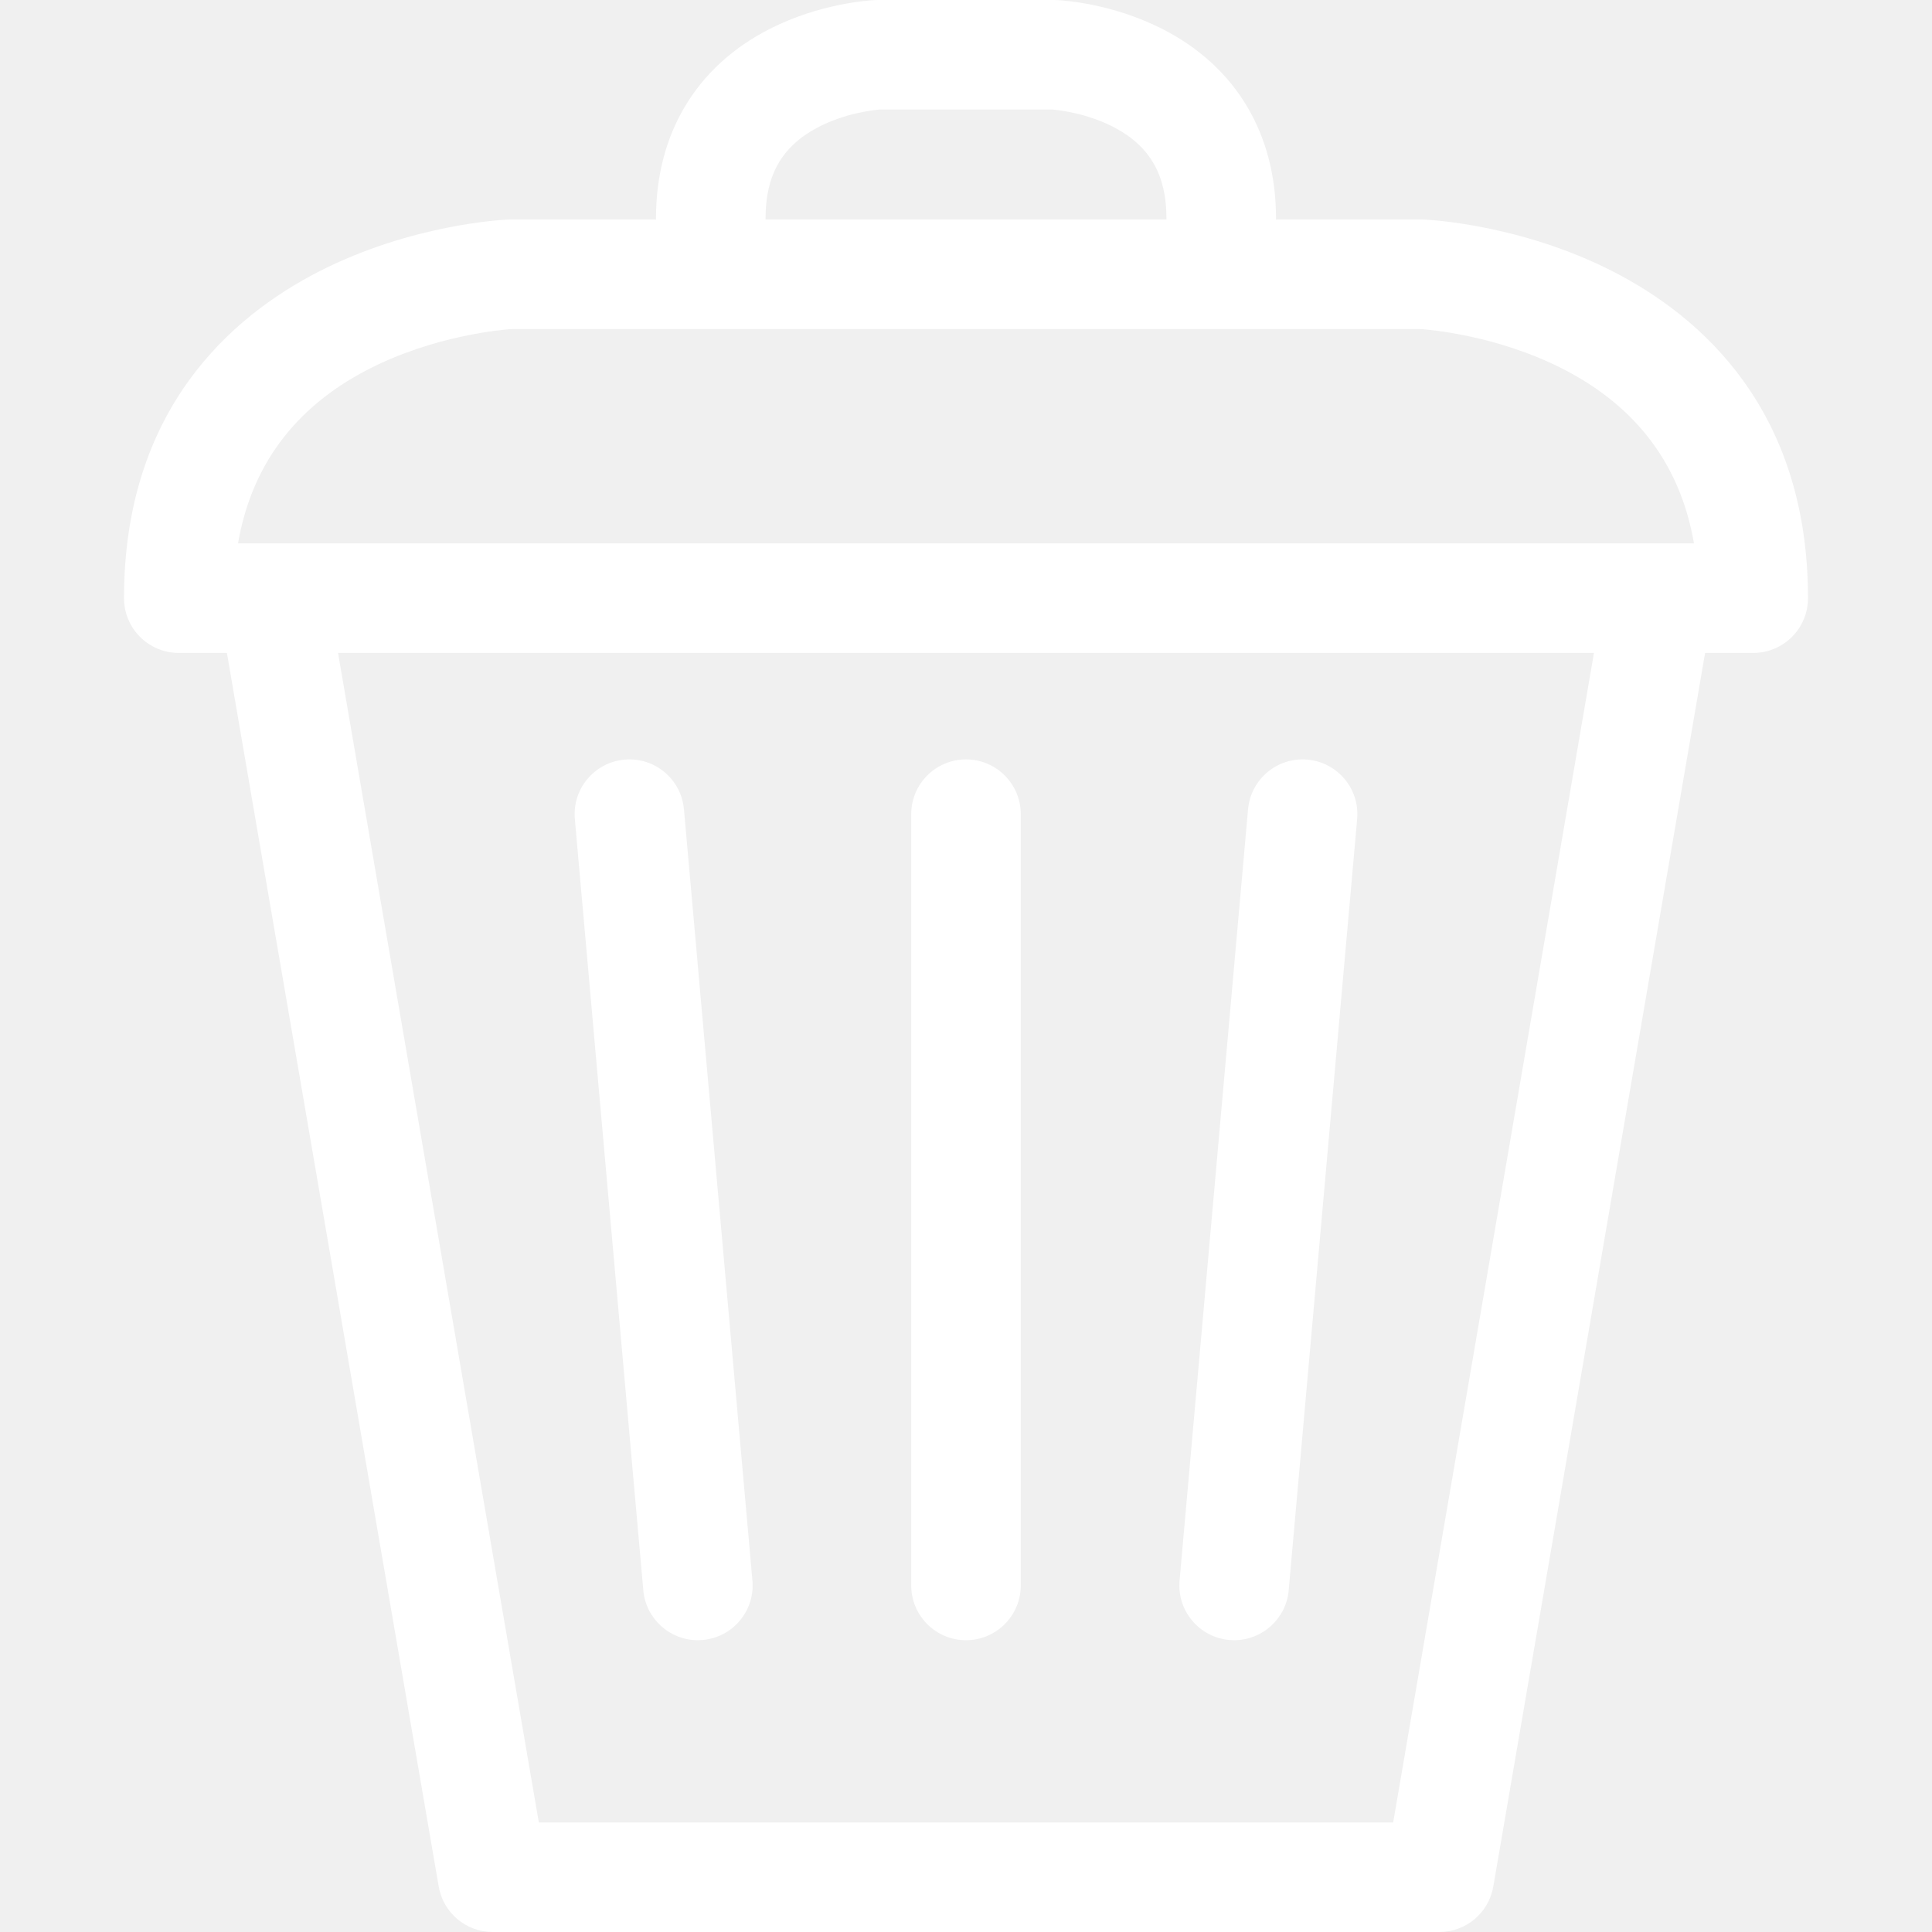
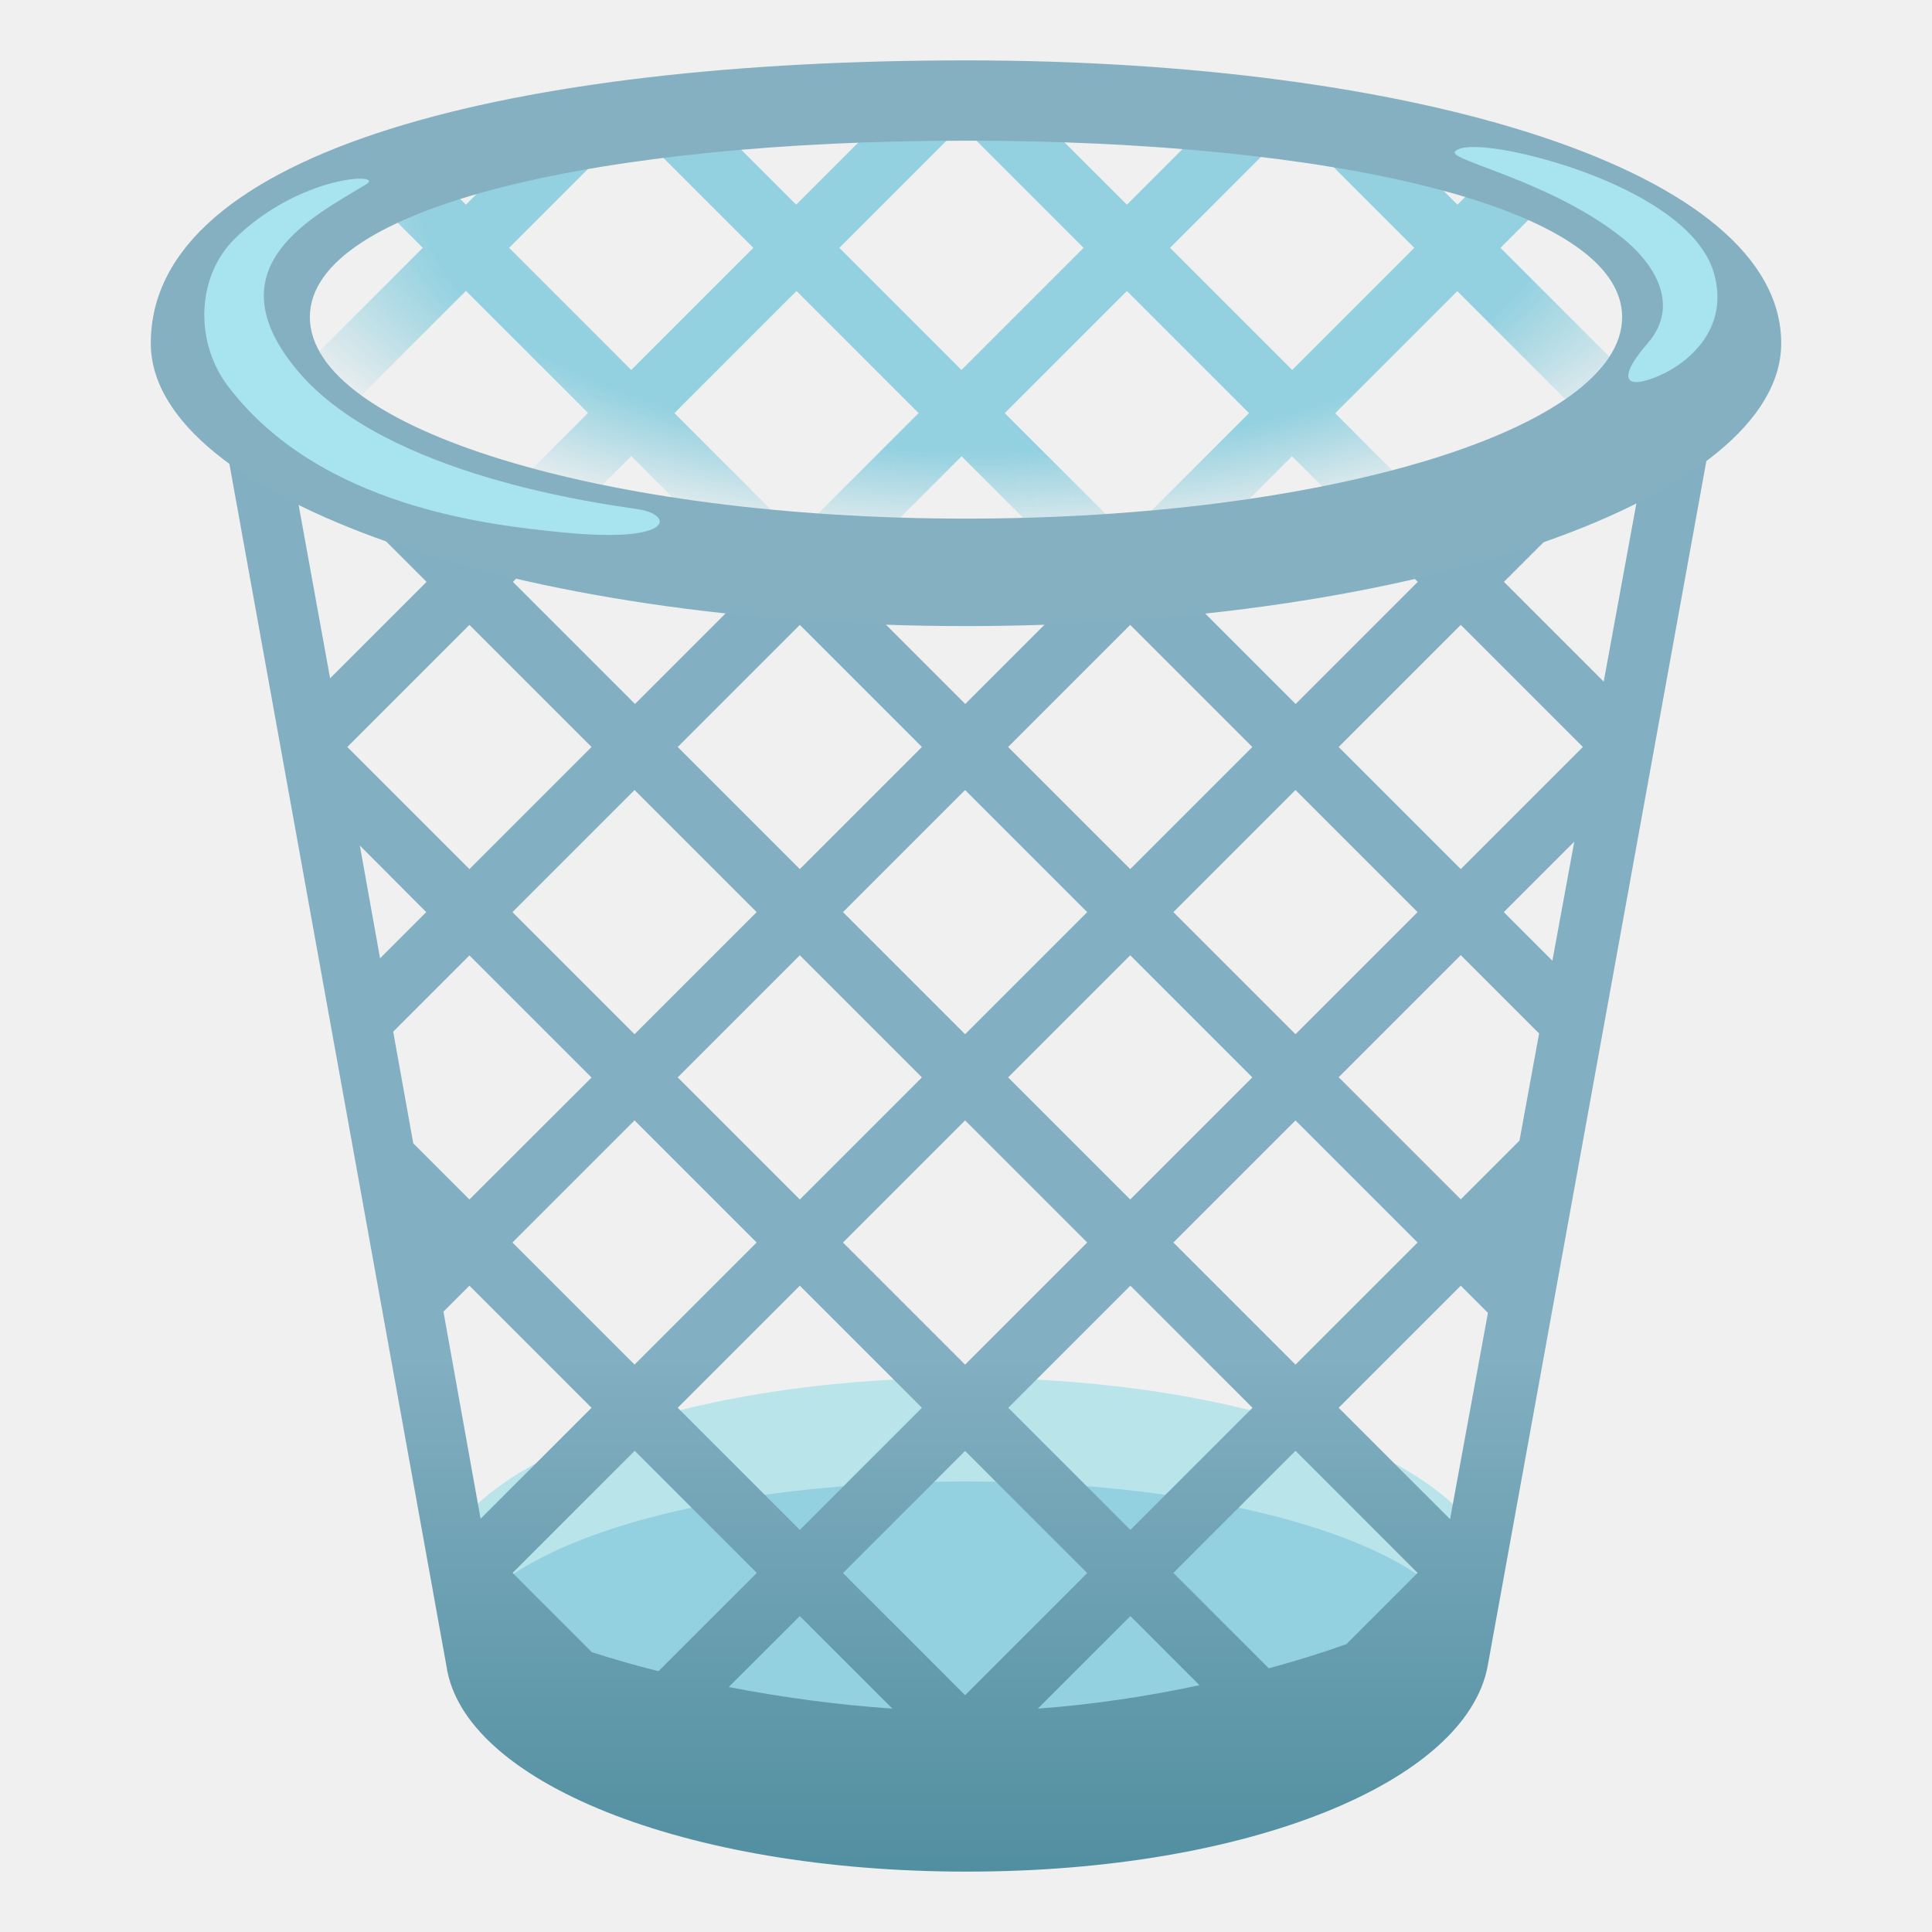
- <svg xmlns="http://www.w3.org/2000/svg" fill="#FFFFFF" height="800px" width="800px" version="1.1" id="Capa_1" viewBox="0 0 612 612" xml:space="preserve">
+ <svg xmlns="http://www.w3.org/2000/svg" version="1.1" id="Layer_4" x="0px" y="0px" viewBox="0 0 128 128" style="enable-background:new 0 0 128 128;" xml:space="preserve">
  <g>
+     <ellipse style="fill:#B9E4EA;" cx="63.94" cy="104.89" rx="35" ry="13.61" />
+     <path style="fill:#94D1E0;" d="M29.98,110.19c0-7.13,15.2-12.04,33.96-12.04s33.96,4.91,33.96,12.04s-15.2,13.53-33.96,13.53   S29.98,117.32,29.98,110.19z" />
+     <linearGradient id="SVGID_1_" gradientUnits="userSpaceOnUse" x1="64.111" y1="89.966" x2="64.111" y2="147.628">
+       <stop offset="0" style="stop-color:#82AFC1" />
+       <stop offset="1" style="stop-color:#2F7889" />
+     </linearGradient>
+     <path style="fill:url(#SVGID_1_);" d="M108.51,32.83l-2.26,12.33l-6.61-6.61l3.44-3.44l-9.75,2.84l0.6,0.6l-8.09,8.09l-6.54-6.54   l-9.63,0.82l-5.72,5.72l-6.2-6.2l-8.96-0.52l-6.72,6.72l-8.09-8.09l0.83-0.83l-9.36-1.98l2.81,2.81l-6.39,6.39L19.63,32.6   l-4.56-2.58l14.51,80.37C30.7,118.02,45.29,124,64.05,124s33.08-5.98,34.51-13.61l14.6-80.45L108.51,32.83z M84.06,110.53   l-6.32-6.32l8.09-8.09l8.09,8.09l0,0l-4.72,4.72C87.58,109.51,85.86,110.04,84.06,110.53z M39.21,109.46l-5.25-5.25l0,0l8.09-8.09   l8.09,8.09l-6.51,6.51C42.09,110.34,40.61,109.91,39.21,109.46z M72.03,104.22l-8.09,8.09l-8.09-8.09l8.09-8.09L72.03,104.22z    M66.8,93.27l8.09-8.09l8.09,8.09l-8.09,8.09L66.8,93.27z M52.99,101.36l-8.09-8.09l8.09-8.09l8.09,8.09L52.99,101.36z    M52.99,107.07l6.13,6.13c-3.65-0.25-7.33-0.75-10.84-1.43L52.99,107.07z M68.76,113.2l6.13-6.13l4.58,4.58   C75.99,112.39,72.36,112.94,68.76,113.2z M96.07,100.65l-7.38-7.38l8.09-8.09l1.8,1.8L96.07,100.65z M100.67,75.57l-3.89,3.89   l-8.09-8.09l8.09-8.09l5.19,5.19L100.67,75.57z M93.92,82.32l-8.09,8.09l-8.09-8.09l8.09-8.09L93.92,82.32z M74.88,79.47   l-8.09-8.09l8.09-8.09l8.09,8.09L74.88,79.47z M72.03,82.32l-8.09,8.09l-8.09-8.09l8.09-8.09L72.03,82.32z M52.99,79.47l-8.09-8.09   l8.09-8.09l8.09,8.09L52.99,79.47z M50.13,82.32l-8.09,8.09l-8.09-8.09l8.09-8.09L50.13,82.32z M31.1,79.47l-3.72-3.72l-1.33-7.4   l5.05-5.05l8.09,8.09L31.1,79.47z M31.1,85.18l8.09,8.09l-7.35,7.35L29.38,86.9L31.1,85.18z M102.85,63.65l-3.22-3.22l4.67-4.67   L102.85,63.65z M96.78,41.4l8.09,8.09l-8.09,8.09l-8.09-8.09L96.78,41.4z M85.83,52.34l8.09,8.09l-8.09,8.09l-8.09-8.09   L85.83,52.34z M74.88,41.4l8.09,8.09l-8.09,8.09l-8.09-8.09L74.88,41.4z M72.03,60.43l-8.09,8.09l-8.09-8.09l8.09-8.09L72.03,60.43   z M52.99,41.4l8.09,8.09l-8.09,8.09l-8.09-8.09L52.99,41.4z M50.13,60.43l-8.09,8.09l-8.09-8.09l8.09-8.09L50.13,60.43z M31.1,41.4   l8.09,8.09l-8.09,8.09l-8.09-8.09L31.1,41.4z M28.24,60.43l-3.06,3.06l-1.34-7.47L28.24,60.43z" />
+     <radialGradient id="SVGID_2_" cx="65.53" cy="12.998" r="52.279" gradientTransform="matrix(1 0 0 0.4505 0 7.1421)" gradientUnits="userSpaceOnUse">
+       <stop offset="0.722" style="stop-color:#94D1E0" />
+       <stop offset="1" style="stop-color:#94D1E0;stop-opacity:0" />
+     </radialGradient>
+     <path style="fill:url(#SVGID_2_);" d="M107.47,24.48l-8.06-8.06l2.29-2.29c-1.08-0.97-3.87-1.84-3.87-1.84l-1.27,1.27l-2.07-2.07   c-4.25-1.51-7.07-1.35-7.07-1.35l6.28,6.28l-8.09,8.09l-8.09-8.09l6.66-6.66c-2.61-0.8-5.06-0.66-5.06-0.66l-4.46,4.46L69.5,8.41   l-5.57,0.15l7.86,7.86l-8.09,8.09l-8.09-8.09l7.88-7.88l-5.94,0.22l-4.8,4.8l-4.72-4.72L43,9.51l6.91,6.91l-8.09,8.09l-8.09-8.09   l6.31-6.31c0,0-5.64,0.76-7.28,1.56l-1.89,1.89l-1.18-1.18c0,0-2.25,0.34-4.09,1.63l2.41,2.41l-7.24,7.24c0,0,0.42,1.65,2.81,2.9   l7.29-7.29l8.09,8.09l-4.22,4.22c0,0,2.74,1.55,4.75,0.97l2.33-2.33l5.87,5.87l9.87,0.29l6.15-6.15l5.98,5.98l10.29-0.36l5.62-5.62   l2.5,2.5c2.67,0.26,4.81-0.9,4.81-0.9l-4.45-4.45l8.09-8.09l8.09,8.09C104.64,27.37,107.12,25.86,107.47,24.48z M52.77,35.46   l-8.09-8.09l8.09-8.09l8.09,8.09L52.77,35.46z M74.66,35.46l-8.09-8.09l8.09-8.09l8.09,8.09L74.66,35.46z" />
+     <path style="fill:#84B0C1;" d="M64,4C34.17,4,9.99,9.9,9.99,22.74c0,10.24,24.18,18.74,54.01,18.74c29.83,0,54.01-8.5,54.01-18.74   C118.01,11.29,93.83,4,64,4z M64,34.36c-24.01,0-43.47-5.98-43.47-13.35c0-7.37,19.46-11.69,43.47-11.69   c24.01,0,43.47,4.32,43.47,11.69C107.47,28.38,88.01,34.36,64,34.36z" />
+     <path style="fill:#A8E3F0;" d="M107.47,15.75c2.07,1.65,3.91,4.42,1.7,6.98c-1.95,2.26-1.41,2.81-0.24,2.51   c2.2-0.56,5.84-3.03,4.61-7.19c-1.25-4.2-8.44-7-13.26-7.99c-1.31-0.27-3.5-0.56-3.89,0C96.01,10.63,102.77,12,107.47,15.75z" />
    <g>
-       <g>
-         <path d="M510.812,85.933c-29.254-14.929-58.367-16.325-59.592-16.375c-0.246-0.012-0.492-0.017-0.737-0.017H404.18     c0.003-0.139,0.022-0.273,0.022-0.415c0-26.812-12.761-48.09-35.931-59.913c-16.138-8.234-31.876-9.122-33.618-9.194     C334.409,0.006,334.163,0,333.917,0h-55.832c-0.246,0-0.492,0.006-0.737,0.017c-1.741,0.074-17.48,0.96-33.616,9.194     C220.56,21.035,207.8,42.313,207.8,69.124c0,0.142,0.017,0.276,0.022,0.415h-46.303c-0.246,0-0.492,0.006-0.737,0.017     c-1.226,0.051-30.337,1.446-59.593,16.375c-28.241,14.41-61.905,44.075-61.905,103.548c0,9.581,7.767,17.35,17.35,17.35h15.245     l67.087,390.755c1.43,8.328,8.65,14.416,17.099,14.416h299.873c8.449,0,15.67-6.088,17.099-14.416l67.087-390.755h15.245     c9.581,0,17.35-7.768,17.35-17.35C572.718,130.006,539.053,100.341,510.812,85.933z M75.398,172.13     c4.22-24.493,17.846-42.891,40.665-54.828c21.272-11.123,43.329-12.888,45.936-13.063h288.005     c2.585,0.172,24.08,1.906,45.034,12.6c23.361,11.922,37.29,30.475,41.562,55.29L75.398,172.13L75.398,172.13z M242.5,69.125     c0-13.566,5.156-22.656,16.226-28.599c8.889-4.773,18.372-5.701,19.886-5.825h54.742c1.736,0.142,11.12,1.102,19.92,5.825     c11.07,5.944,16.228,15.033,16.228,28.599c0,0.142,0.017,0.276,0.022,0.415H242.48C242.482,69.401,242.5,69.265,242.5,69.125z      M441.312,577.301H170.688l-63.605-370.472h397.834L441.312,577.301z" />
-         <path d="M306,519.57c9.581,0,17.35-7.768,17.35-17.35V257.909c0-9.581-7.768-17.35-17.35-17.35c-9.583,0-17.35,7.768-17.35,17.35     V502.22C288.65,511.802,296.419,519.57,306,519.57z" />
-         <path d="M203.782,503.754c0.801,9.022,8.373,15.816,17.261,15.816c0.513,0,1.032-0.023,1.553-0.068     c9.545-0.847,16.596-9.273,15.749-18.816l-21.687-244.311c-0.847-9.545-9.265-16.609-18.817-15.749     c-9.545,0.847-16.595,9.27-15.748,18.816L203.782,503.754z" />
-         <path d="M389.404,519.502c0.52,0.045,1.04,0.068,1.553,0.068c8.889,0,16.462-6.794,17.263-15.816l21.687-244.313     c0.847-9.545-6.202-17.968-15.748-18.816c-9.544-0.856-17.968,6.204-18.817,15.749l-21.687,244.311     C372.808,510.229,379.859,518.655,389.404,519.502z" />
-       </g>
+       <path style="fill:#A8E3F0;" d="M37.24,35.27c-4.64-0.47-16.02-1.62-22.14-9.69c-2.24-2.96-2.06-7.28,0.44-9.75    c4.34-4.27,10.01-4.41,8.72-3.62c-3.45,2.11-10.3,5.44-4.58,12.31c5.85,7.03,20.26,8.86,22.61,9.22S44.76,36.02,37.24,35.27z" />
    </g>
  </g>
</svg>
